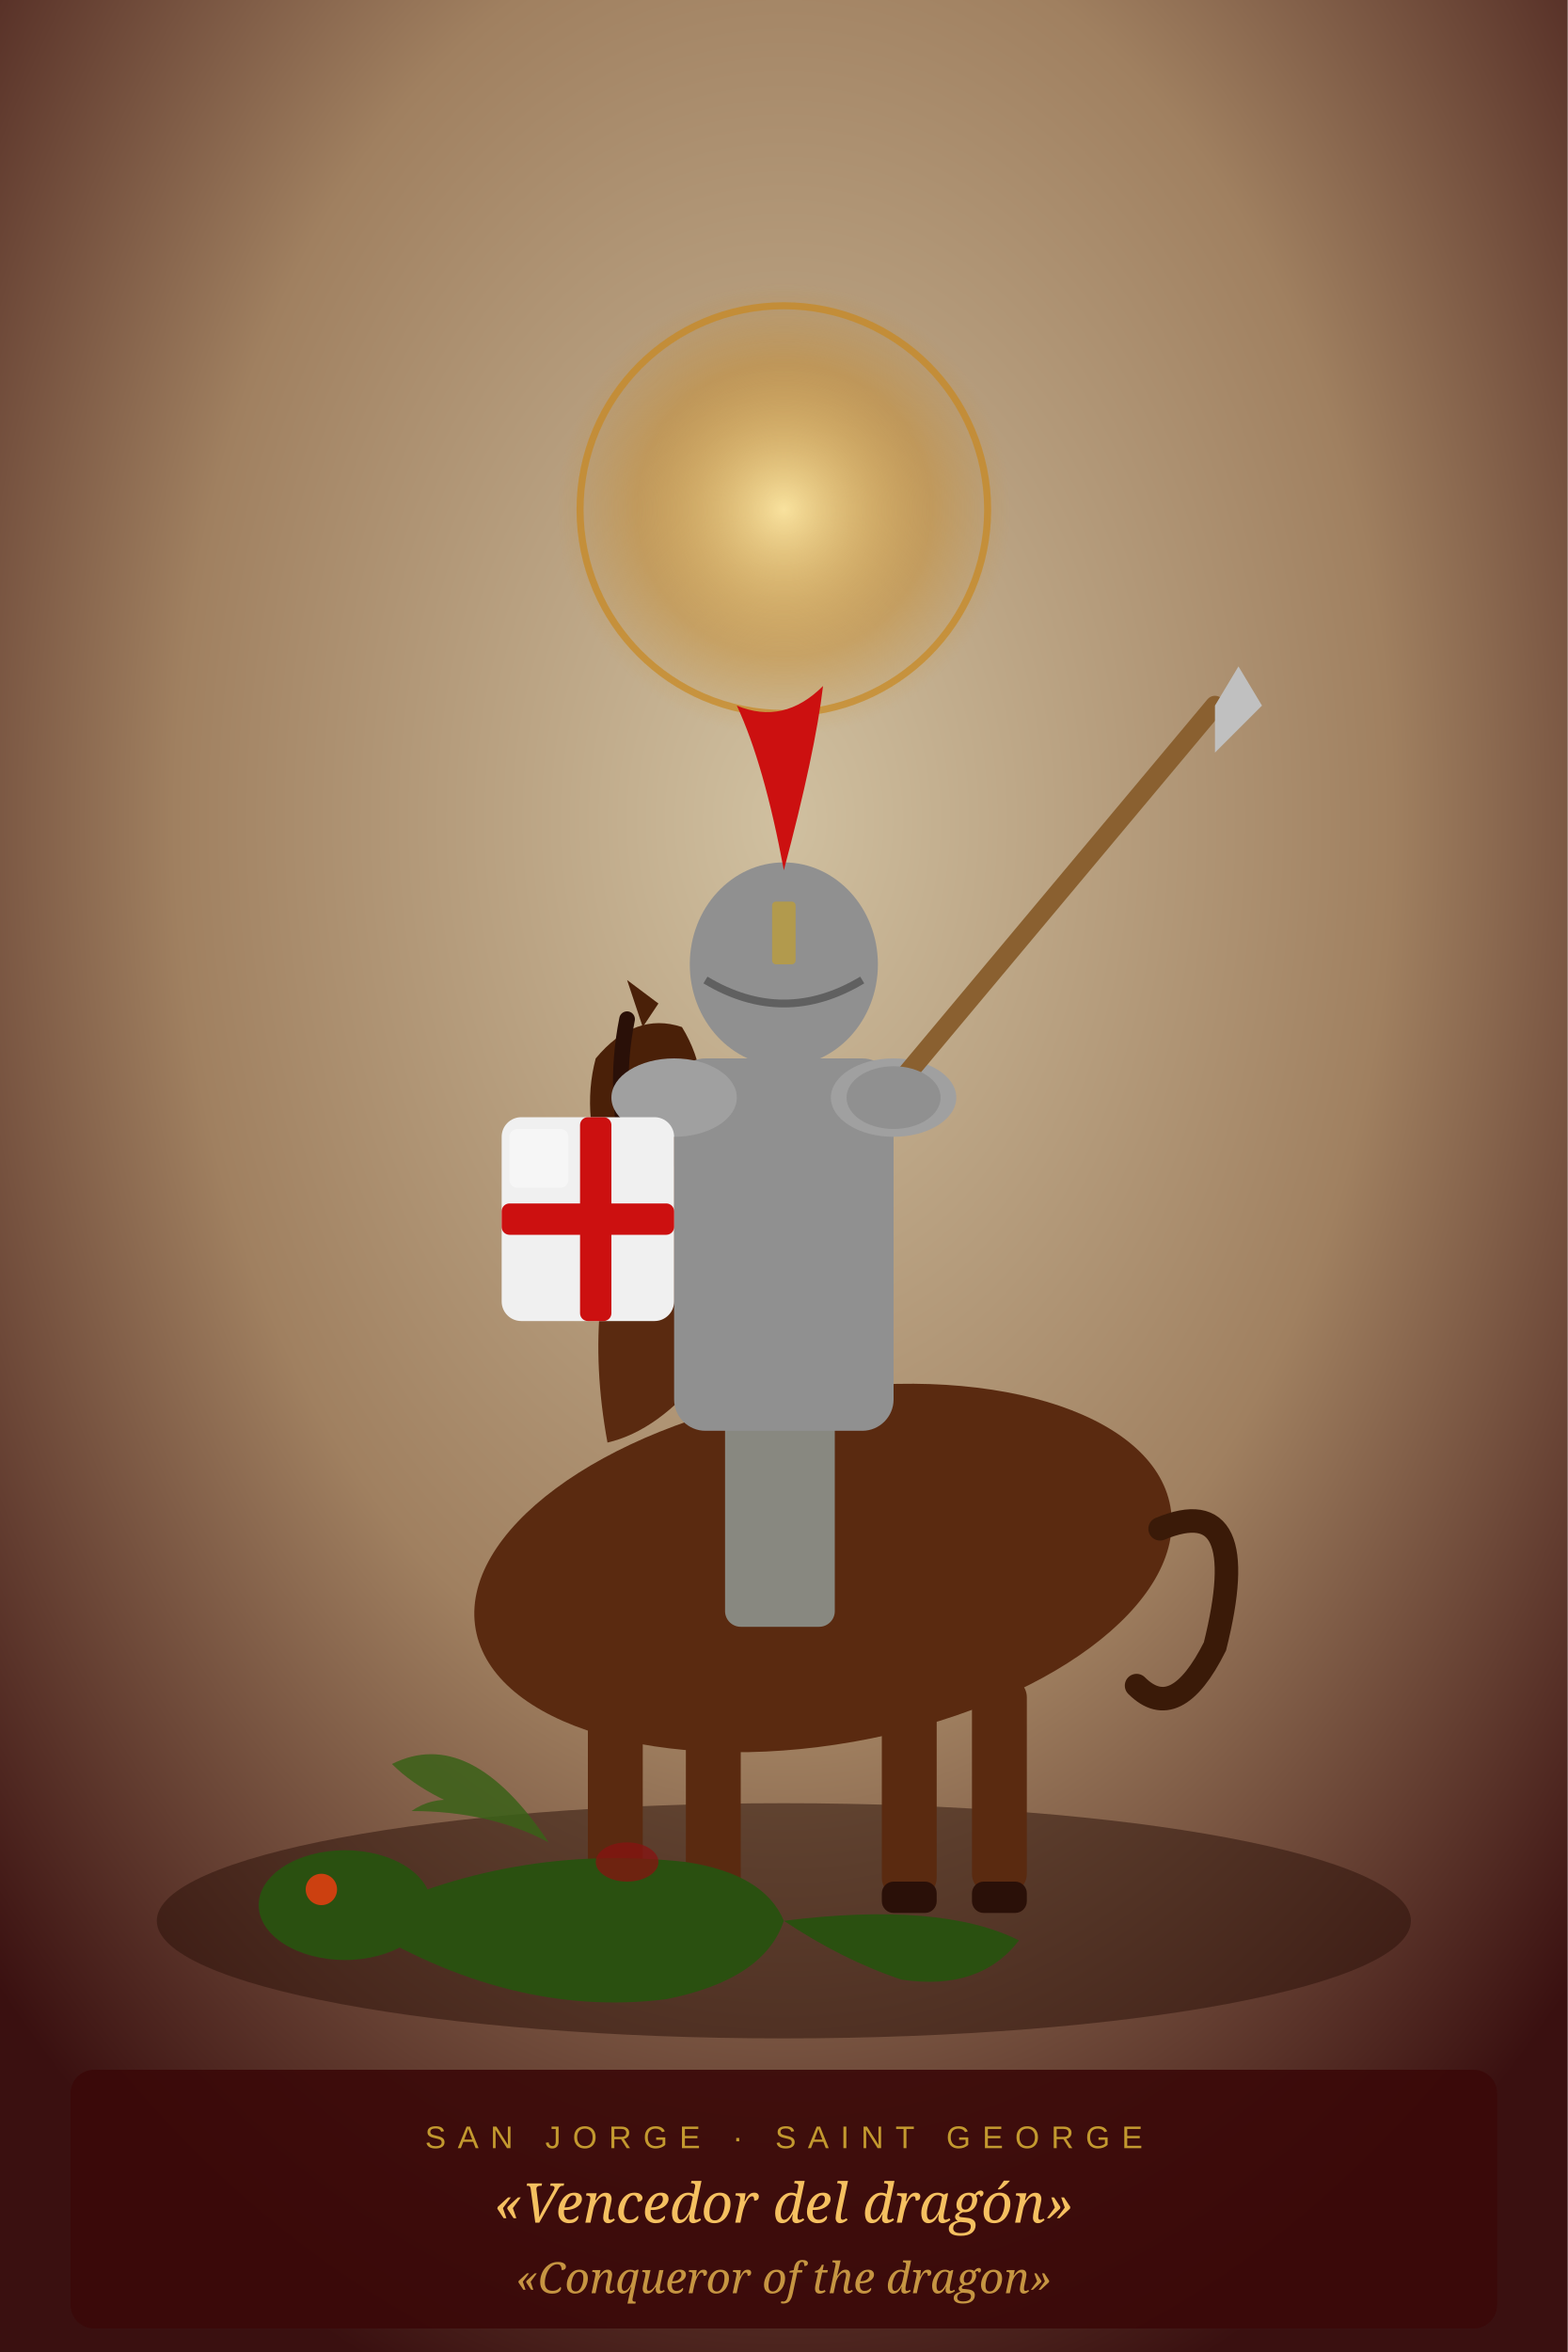
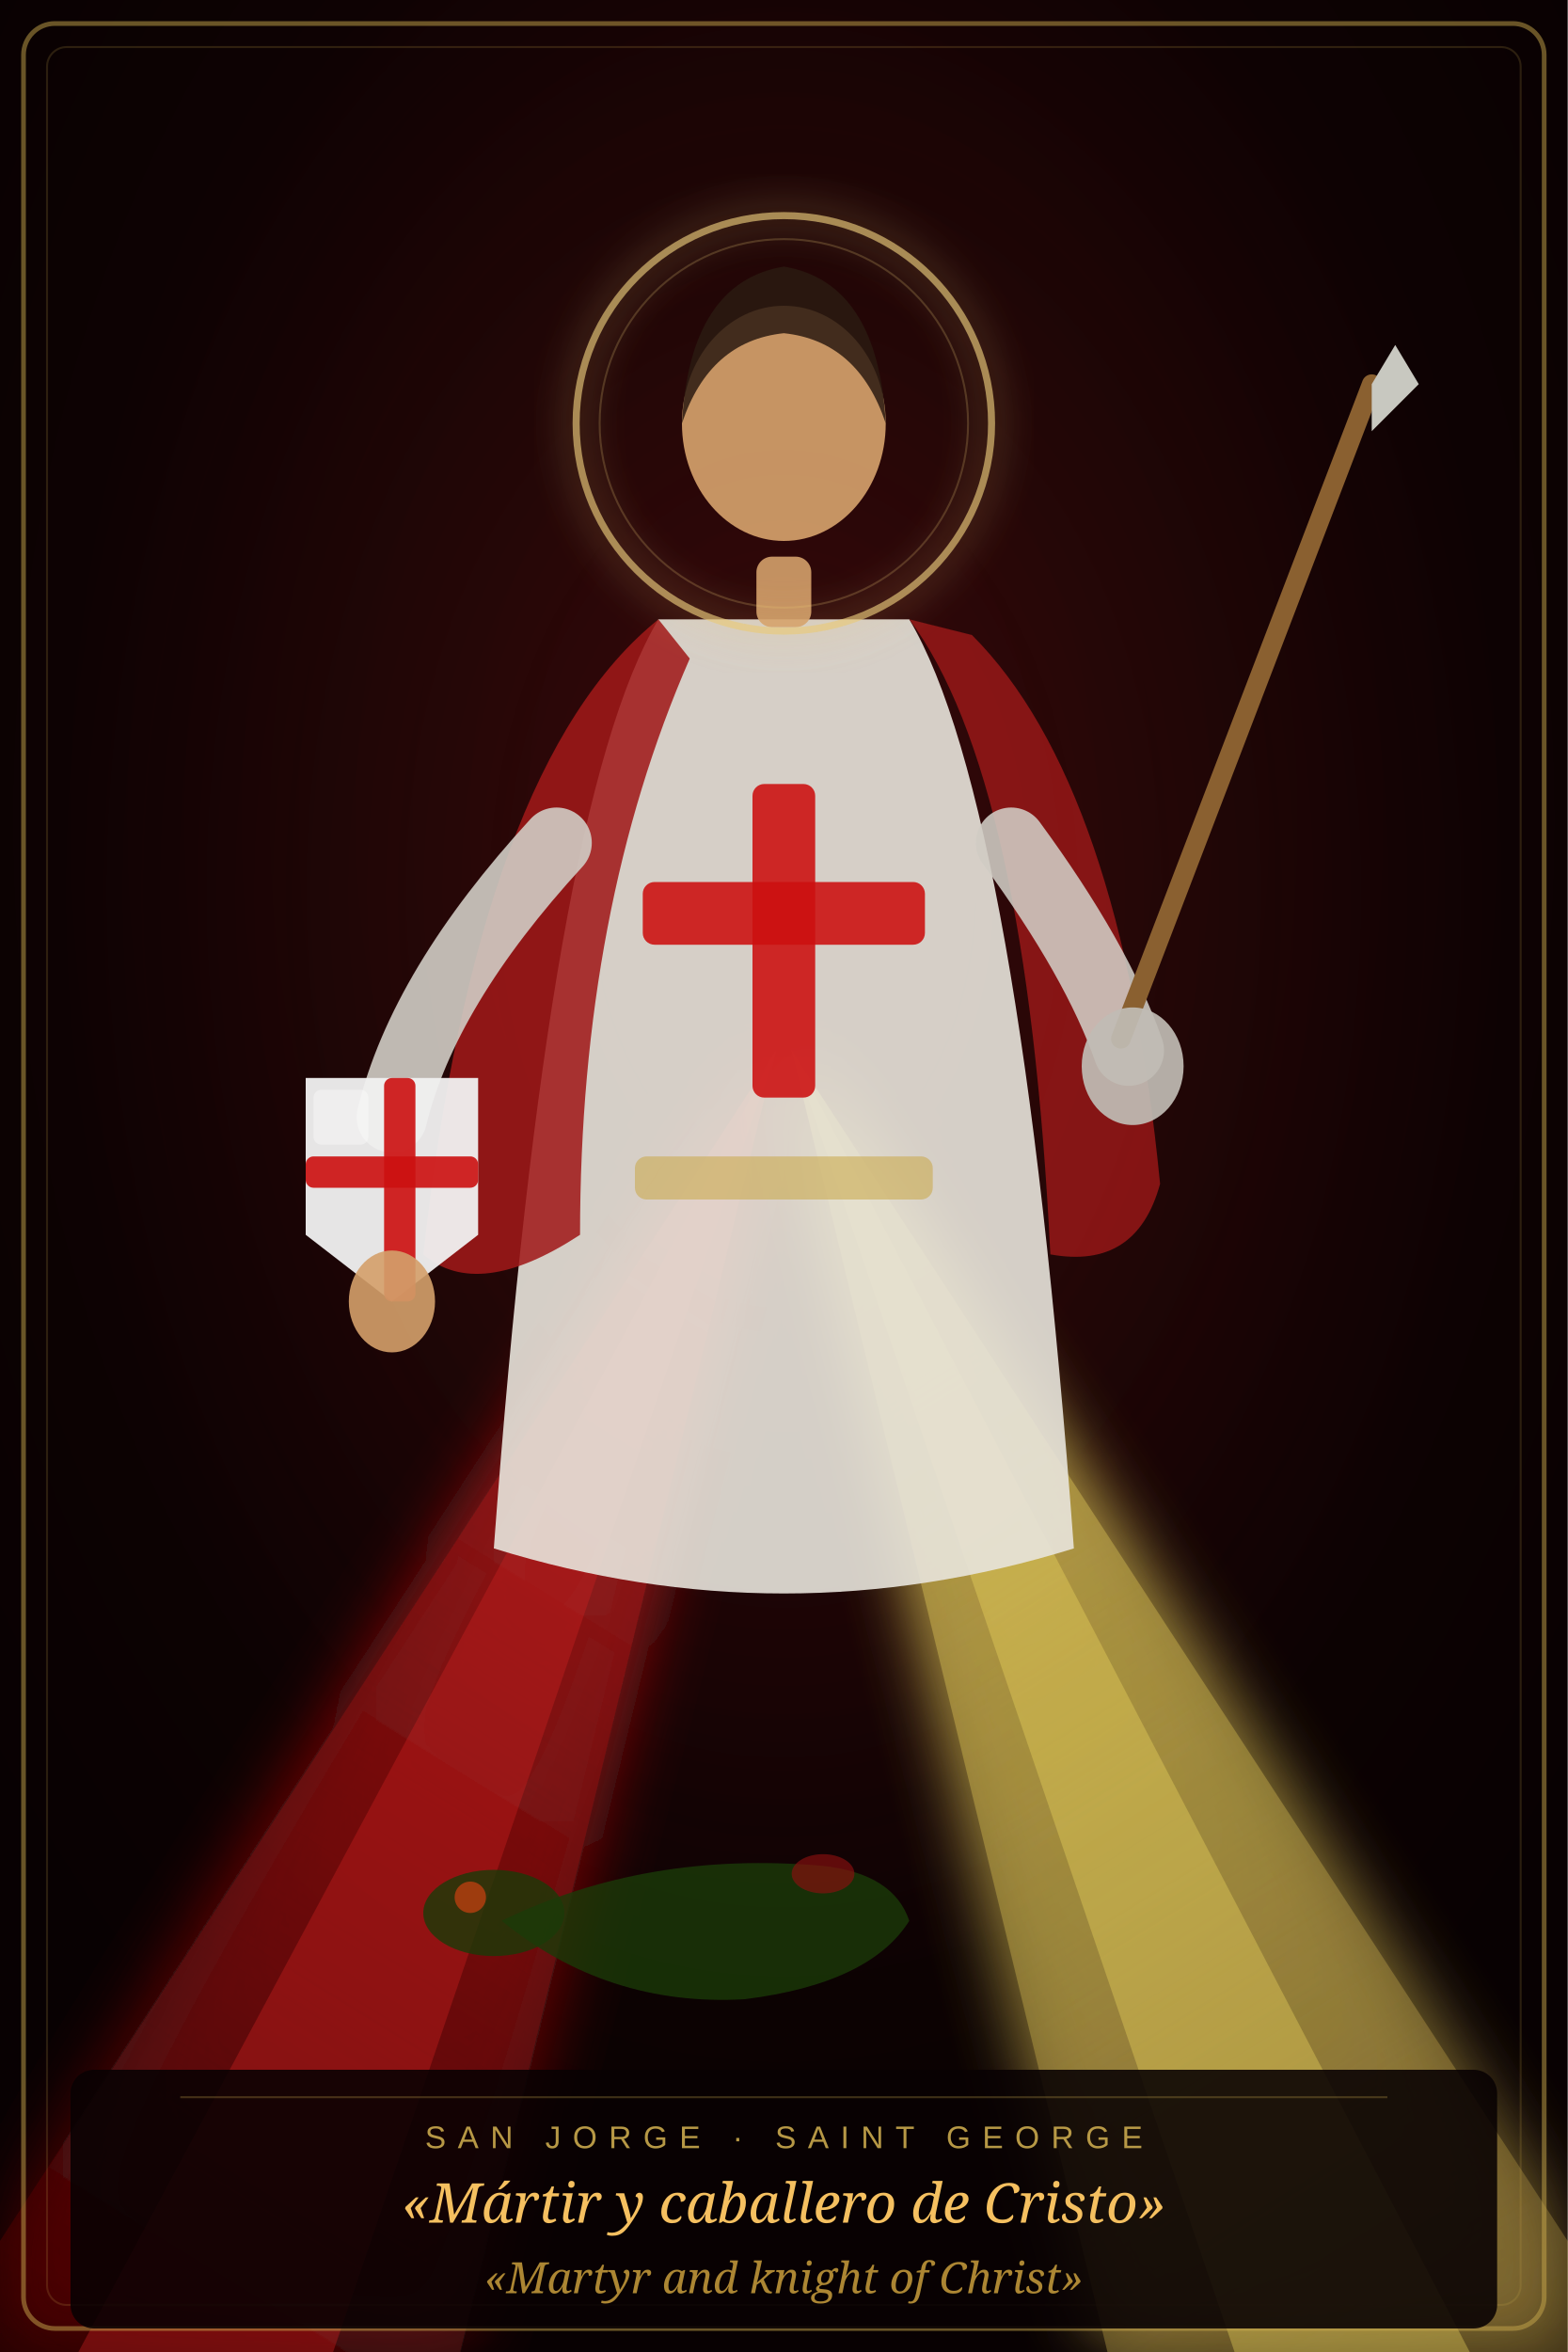
<svg xmlns="http://www.w3.org/2000/svg" viewBox="0 0 400 600">
  <defs>
-     <radialGradient id="bgGrad" cx="50%" cy="35%" r="70%">
-       <stop offset="0%" stop-color="#d0c0a0" />
-       <stop offset="55%" stop-color="#a08060" />
-       <stop offset="100%" stop-color="#3a1010" />
+     <radialGradient id="sj-bg" cx="50%" cy="35%" r="65%">
+       <stop offset="0%" stop-color="#1a0404" />
+       <stop offset="100%" stop-color="#080102" />
    </radialGradient>
-     <radialGradient id="haloGrad" cx="50%" cy="50%" r="50%">
-       <stop offset="0%" stop-color="#ffe8a0" stop-opacity="0.9" />
-       <stop offset="65%" stop-color="#c88820" stop-opacity="0.4" />
-       <stop offset="100%" stop-color="#c88820" stop-opacity="0" />
+     <radialGradient id="sj-atm" cx="50%" cy="38%" r="46%">
+       <stop offset="0%" stop-color="#8a1a1a" stop-opacity="0.28" />
+       <stop offset="100%" stop-color="#8a1a1a" stop-opacity="0" />
    </radialGradient>
-     <filter id="metalSheen" x="-5%" y="-5%" width="110%" height="110%">
-       <feGaussianBlur stdDeviation="1.5" result="blur" />
+     <linearGradient id="sj-r1" x1="50%" y1="0%" x2="10%" y2="100%">
+       <stop offset="0%" stop-color="#cc2020" stop-opacity="1" />
+       <stop offset="100%" stop-color="#6a0808" stop-opacity="0.4" />
+     </linearGradient>
+     <linearGradient id="sj-r2" x1="50%" y1="0%" x2="90%" y2="100%">
+       <stop offset="0%" stop-color="#f5e060" stop-opacity="1" />
+       <stop offset="100%" stop-color="#c9a84c" stop-opacity="0.4" />
+     </linearGradient>
+     <filter id="sj-gl">
+       <feGaussianBlur stdDeviation="9" result="b" />
      <feMerge>
-         <feMergeNode in="blur" />
+         <feMergeNode in="b" />
+         <feMergeNode in="b" />
+         <feMergeNode in="SourceGraphic" />
+       </feMerge>
+     </filter>
+     <filter id="sj-g2">
+       <feGaussianBlur stdDeviation="5" result="b" />
+       <feMerge>
+         <feMergeNode in="b" />
        <feMergeNode in="SourceGraphic" />
      </feMerge>
    </filter>
  </defs>
-   <rect width="400" height="600" fill="url(#bgGrad)" />
-   <ellipse cx="200" cy="490" rx="160" ry="30" fill="#2a1008" opacity="0.5" />
-   <ellipse cx="200" cy="130" rx="58" ry="58" fill="url(#haloGrad)" />
-   <circle cx="200" cy="130" r="52" fill="none" stroke="#c88820" stroke-width="1.8" opacity="0.7" />
-   <ellipse cx="210" cy="400" rx="90" ry="45" fill="#5a2a10" transform="rotate(-10,210,400)" />
-   <path d="M 155 368 Q 148 330 162 300 Q 175 285 190 290 Q 195 320 180 350 Q 168 365 155 368 Z" fill="#5a2a10" />
-   <path d="M 155 302 Q 148 285 152 270 Q 162 258 174 262 Q 182 275 178 292 Q 170 302 155 302 Z" fill="#4a2008" />
-   <path d="M 164 262 L 160 250 L 168 256 Z" fill="#4a2008" />
-   <path d="M 162 300 Q 156 280 160 260" fill="none" stroke="#2a1008" stroke-width="4" stroke-linecap="round" />
-   <rect x="150" y="428" width="14" height="55" rx="5" fill="#5a2a10" />
-   <rect x="175" y="432" width="14" height="52" rx="5" fill="#5a2a10" />
-   <rect x="225" y="432" width="14" height="52" rx="5" fill="#5a2a10" />
-   <rect x="248" y="428" width="14" height="55" rx="5" fill="#5a2a10" />
-   <rect x="150" y="480" width="14" height="8" rx="3" fill="#2a1008" />
-   <rect x="175" y="480" width="14" height="8" rx="3" fill="#2a1008" />
-   <rect x="225" y="480" width="14" height="8" rx="3" fill="#2a1008" />
-   <rect x="248" y="480" width="14" height="8" rx="3" fill="#2a1008" />
-   <path d="M 296 390 Q 320 380 310 420 Q 300 440 290 430" fill="none" stroke="#3a1a08" stroke-width="6" stroke-linecap="round" />
-   <rect x="185" y="360" width="28" height="55" rx="4" fill="#888880" />
-   <rect x="172" y="270" width="56" height="95" rx="8" fill="#909090" />
-   <ellipse cx="172" cy="280" rx="16" ry="10" fill="#a0a0a0" />
-   <ellipse cx="228" cy="280" rx="16" ry="10" fill="#a0a0a0" />
-   <rect x="128" y="285" width="44" height="52" rx="5" fill="#f0f0f0" />
-   <rect x="148" y="285" width="8" height="52" rx="2" fill="#cc1010" />
-   <rect x="128" y="307" width="44" height="8" rx="2" fill="#cc1010" />
-   <rect x="130" y="288" width="15" height="15" rx="2" fill="#ffffff" opacity="0.4" />
-   <path d="M 228 278 L 310 180" stroke="#8a6030" stroke-width="5" stroke-linecap="round" />
-   <polygon points="310,180 316,170 322,180 310,192" fill="#c0c0c0" />
-   <ellipse cx="228" cy="280" rx="12" ry="8" fill="#909090" />
-   <ellipse cx="200" cy="246" rx="24" ry="26" fill="#909090" />
-   <path d="M 180 250 Q 200 262 220 250" fill="none" stroke="#606060" stroke-width="2" />
-   <path d="M 200 222 Q 195 195 188 180 Q 200 185 210 175 Q 208 192 200 222" fill="#cc1010" />
-   <rect x="197" y="230" width="6" height="16" rx="1" fill="#c8a020" opacity="0.6" />
-   <path d="M 90 490 Q 130 470 175 475 Q 195 478 200 490 Q 195 505 170 510 Q 130 515 90 490 Z" fill="#2a5010" />
-   <ellipse cx="88" cy="486" rx="22" ry="14" fill="#2a5010" />
-   <circle cx="82" cy="482" r="4" fill="#cc4010" />
-   <path d="M 140 470 Q 120 440 100 450 Q 110 460 130 465 Q 115 455 105 462 Q 125 462 140 470 Z" fill="#3a6018" opacity="0.85" />
-   <path d="M 200 490 Q 240 485 260 495 Q 250 508 230 505 Q 215 500 200 490 Z" fill="#2a5010" />
-   <ellipse cx="160" cy="475" rx="8" ry="5" fill="#8a1010" opacity="0.7" />
-   <rect x="18" y="528" width="364" height="66" rx="6" fill="#3a0808" opacity="0.90" />
-   <text x="200" y="548" text-anchor="middle" font-family="Arial,sans-serif" font-size="8" fill="#c9a030" letter-spacing="3" opacity="0.95">SAN JORGE  ·  SAINT GEORGE</text>
-   <text x="200" y="567" text-anchor="middle" font-family="Georgia,serif" font-size="14" fill="#f5c060" font-style="italic">«Vencedor del dragón»</text>
-   <text x="200" y="585" text-anchor="middle" font-family="Georgia,serif" font-size="11" fill="#e8b850" font-style="italic" opacity="0.8">«Conqueror of the dragon»</text>
+   <rect width="400" height="600" fill="url(#sj-bg)" />
+   <rect width="400" height="600" fill="url(#sj-atm)" />
+   <polygon points="198,268 -25,610 115,610" fill="url(#sj-r1)" filter="url(#sj-gl)" opacity="0.72" />
+   <polygon points="198,268 20,600  85,600" fill="#cc2020" opacity="0.38" />
+   <polygon points="202,268 425,610 285,610" fill="url(#sj-r2)" filter="url(#sj-gl)" opacity="0.70" />
+   <polygon points="202,268 375,600 315,600" fill="#f5e060" opacity="0.34" />
+   <path d="M168,158 Q140,205 126,395 Q200,418 274,395 Q260,205 232,158 Z" fill="#e8e4dc" opacity="0.90" />
+   <rect x="192" y="200" width="16" height="80" rx="3" fill="#cc1010" opacity="0.88" />
+   <rect x="164" y="225" width="72" height="16" rx="3" fill="#cc1010" opacity="0.88" />
+   <path d="M168,158 Q122,195 108,320 Q122,332 148,315 Q148,232 176,168 Z" fill="#a01818" opacity="0.86" />
+   <path d="M232,158 Q262,198 268,320 Q290,324 296,302 Q286,200 248,162 Z" fill="#a01818" opacity="0.78" />
+   <path d="M142,215 Q108,252 100,285" stroke="#d0ccc4" stroke-width="18" fill="none" stroke-linecap="round" opacity="0.90" />
+   <path d="M78,275 L122,275 L122,315 L100,332 L78,315 Z" fill="#f0f0f0" opacity="0.95" />
+   <rect x="98" y="275" width="8" height="57" rx="2" fill="#cc1010" opacity="0.90" />
+   <rect x="78" y="295" width="44" height="8" rx="2" fill="#cc1010" opacity="0.90" />
+   <rect x="80" y="278" width="14" height="14" rx="2" fill="#ffffff" opacity="0.35" />
+   <path d="M258,215 Q280,245 288,268" stroke="#d0ccc4" stroke-width="18" fill="none" stroke-linecap="round" opacity="0.88" />
+   <line x1="286" y1="265" x2="350" y2="98" stroke="#8a6030" stroke-width="5" stroke-linecap="round" />
+   <polygon points="350,98 356,88 362,98 350,110" fill="#c8c8c0" />
+   <ellipse cx="289" cy="272" rx="13" ry="15" fill="#c0bcb4" opacity="0.92" />
+   <ellipse cx="100" cy="332" rx="11" ry="13" fill="#d4a06a" opacity="0.90" />
+   <rect x="162" y="295" width="76" height="11" rx="3" fill="#c9a84c" opacity="0.58" />
+   <rect x="193" y="142" width="14" height="18" rx="4" fill="#d4a06a" opacity="0.90" />
+   <ellipse cx="200" cy="108" rx="26" ry="30" fill="#d4a06a" opacity="0.92" />
+   <path d="M174,108 Q176,72 200,68 Q224,72 226,108 Q219,87 200,85 Q181,87 174,108 Z" fill="#2a1a10" opacity="0.85" />
+   <circle cx="200" cy="108" r="53" fill="none" stroke="#e8c97a" stroke-width="1.8" stroke-opacity="0.65" filter="url(#sj-g2)" />
+   <circle cx="200" cy="108" r="47" fill="none" stroke="#e8c97a" stroke-width="0.5" stroke-opacity="0.22" />
+   <path d="M128,490 Q165,472 210,476 Q228,478 232,490 Q222,506 190,510 Q155,512 128,490 Z" fill="#1a3a08" opacity="0.80" />
+   <ellipse cx="126" cy="488" rx="18" ry="11" fill="#1a3a08" opacity="0.80" />
+   <circle cx="120" cy="484" r="4" fill="#cc4010" opacity="0.70" />
+   <ellipse cx="210" cy="478" rx="8" ry="5" fill="#8a1010" opacity="0.65" />
+   <rect x="6" y="6" width="388" height="588" rx="8" fill="none" stroke="#c9a84c" stroke-width="1.2" stroke-opacity="0.5" />
+   <rect x="12" y="12" width="376" height="576" rx="5" fill="none" stroke="#c9a84c" stroke-width="0.5" stroke-opacity="0.18" />
+   <rect x="18" y="528" width="364" height="66" rx="6" fill="#080102" opacity="0.88" />
+   <line x1="46" y1="535" x2="354" y2="535" stroke="#c9a84c" stroke-width="0.5" stroke-opacity="0.28" />
+   <text x="200" y="548" text-anchor="middle" font-family="Arial,sans-serif" font-size="8" fill="#c9a84c" letter-spacing="3" opacity="0.9">SAN JORGE  ·  SAINT GEORGE</text>
+   <text x="200" y="567" text-anchor="middle" font-family="Georgia,serif" font-size="14" fill="#f5c060" font-style="italic">«Mártir y caballero de Cristo»</text>
+   <text x="200" y="585" text-anchor="middle" font-family="Georgia,serif" font-size="11" fill="#d4a840" font-style="italic" opacity="0.8">«Martyr and knight of Christ»</text>
</svg>
